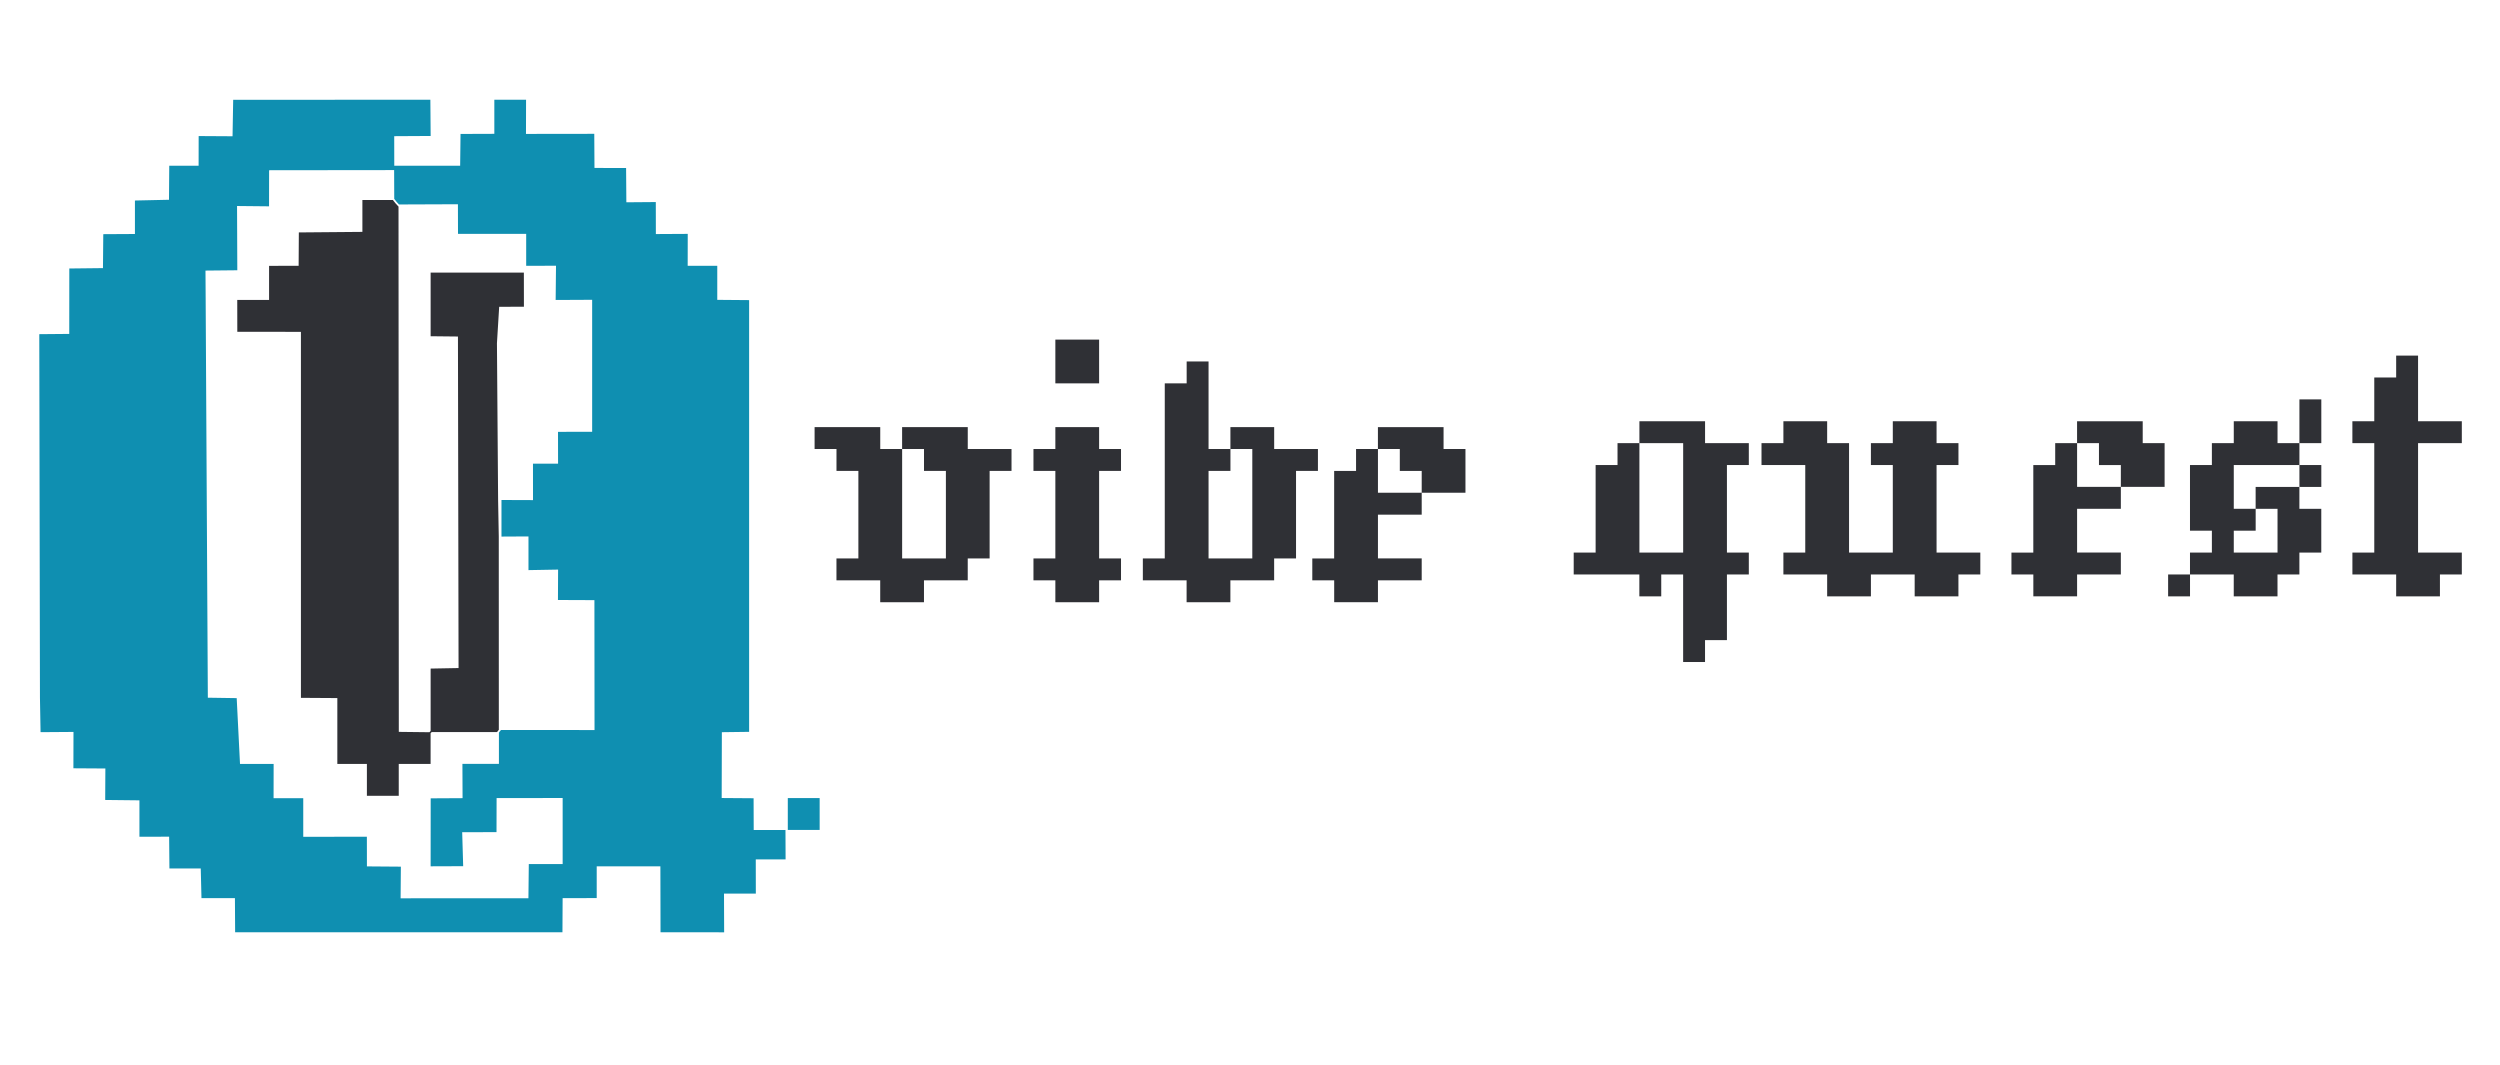
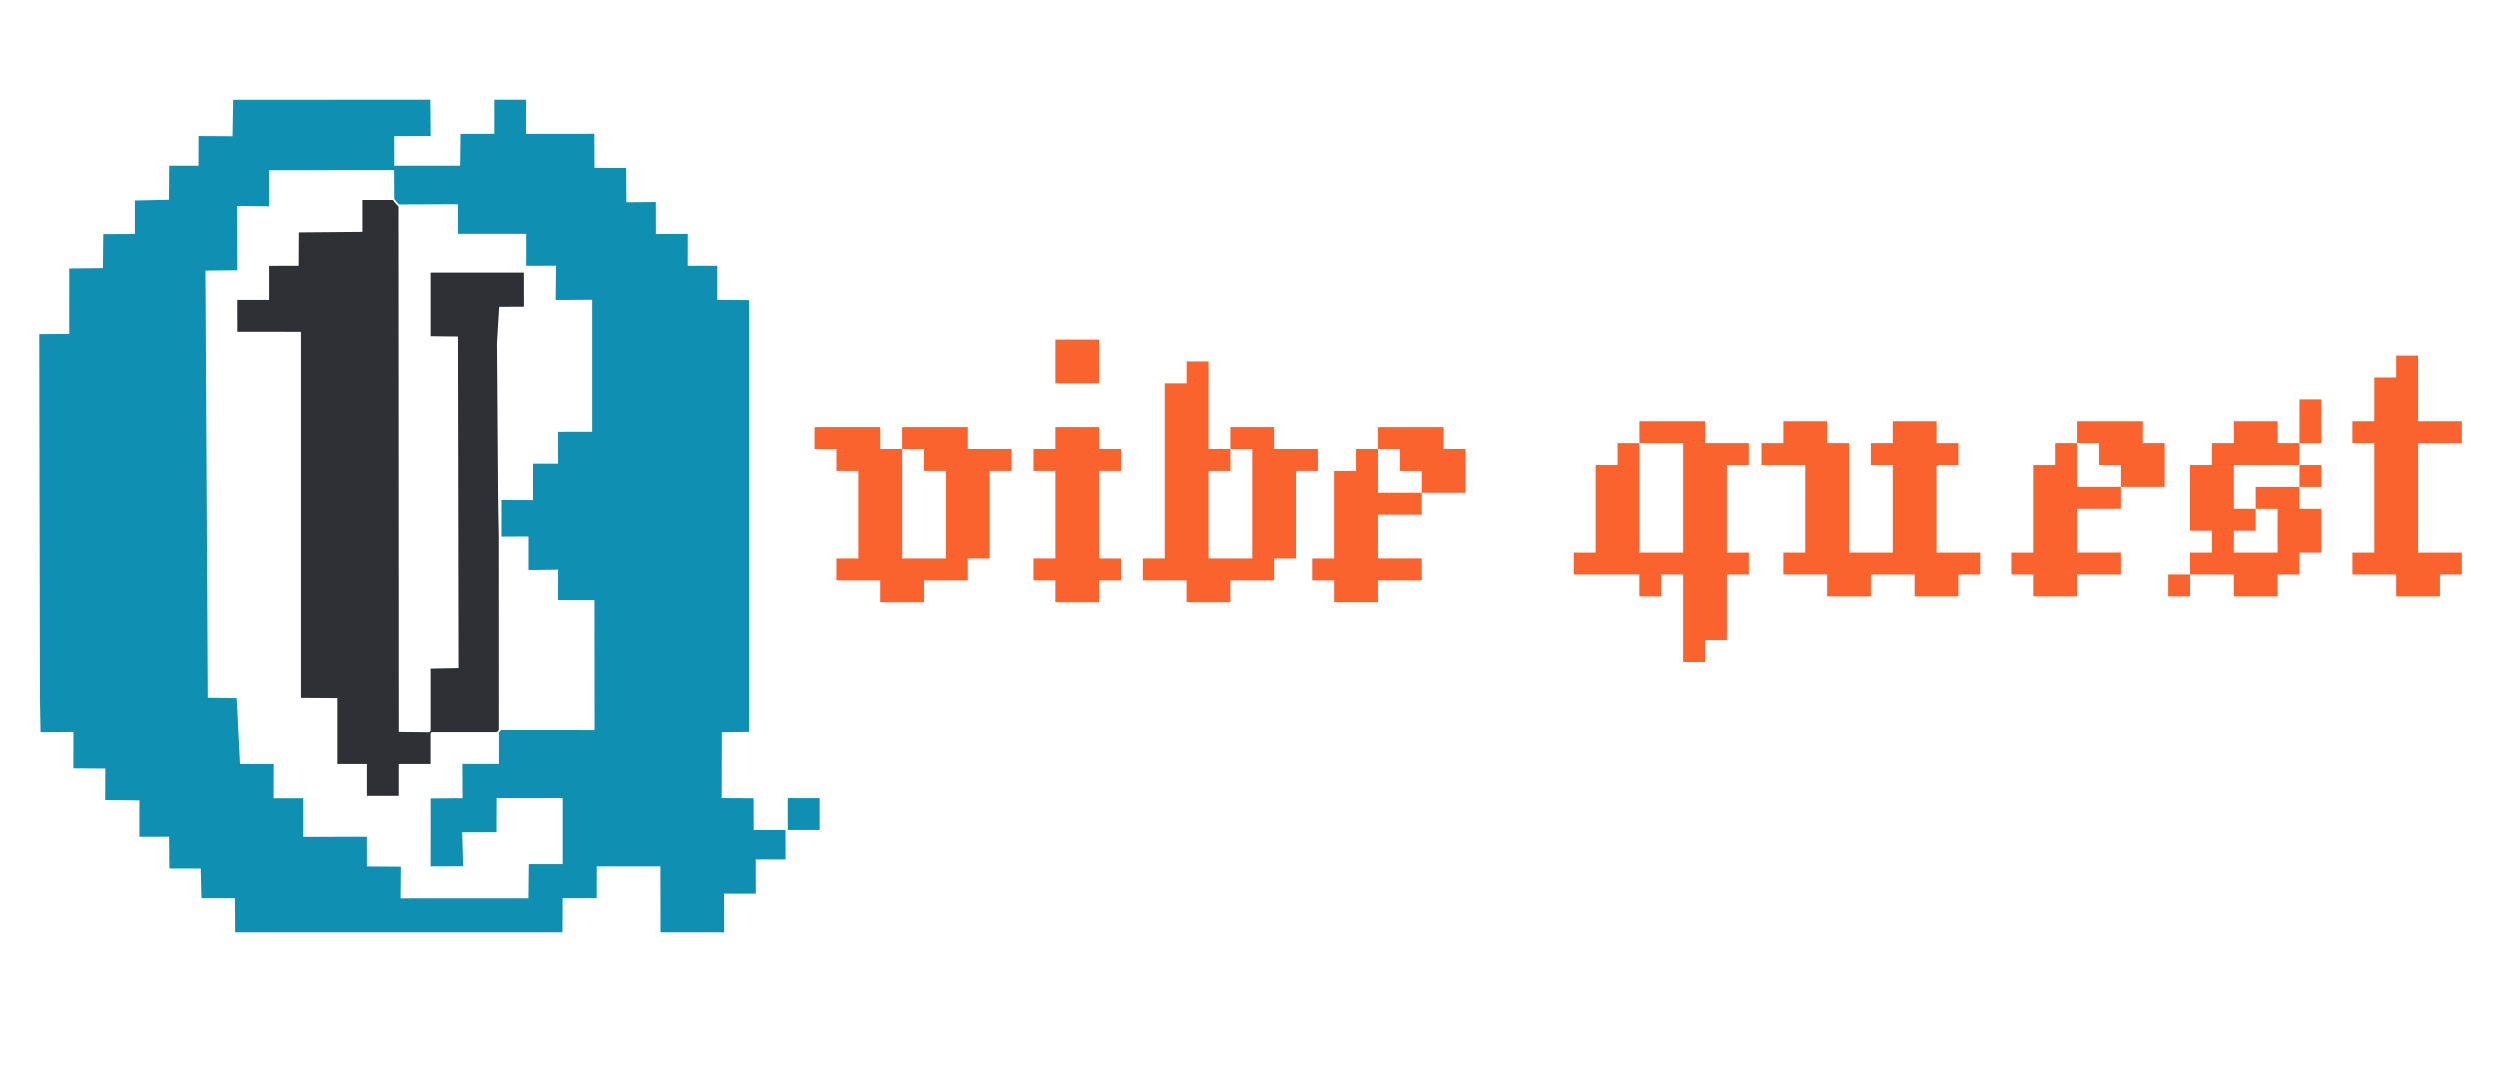
<svg xmlns="http://www.w3.org/2000/svg" id="Layer_1" version="1.1" viewBox="0 0 861.01 366.65">
  <defs>
    <style>
      .st0 {
        fill: #2f3035;
      }

      .st1 {
        fill: #0f8fb1;
+       }
+ 
+       .wordmark .st0 {
+         fill: #fa622e;
      }
    </style>
  </defs>
  <g>
    <path class="st1" d="M287.77-34.97" />
    <g>
      <rect class="st1" x="271.32" y="274.86" width="10.97" height="10.97" />
      <g>
        <path class="st0" d="M171.8,251.37l-.02-66.56-.23-12.61-.4-54,.77-12.53,8.52-.04-.02-11.74h-32.11s0,21.91,0,21.91l9.41.1.21,114.18-9.62.18v21.49s-.4.43-.4.43l-10.56-.12-.1-180.9c-.69-.73-1.37-1.48-1.96-2.29h-10.48s0,10.99,0,10.99l-21.89.19-.07,11.49-10.18.02v11.74s-10.96,0-10.96,0l.02,10.97,21.91.02v126.05s12.54.08,12.54.08v22.69s10.18,0,10.18,0v10.97s10.97,0,10.97,0v-10.98s10.97,0,10.97,0v-10.58s.38-.39.38-.39h22.5c.2-.26.4-.52.6-.77Z" />
        <path class="st1" d="M260.29,295.98h10.27s-.04-10.13-.04-10.13h-10.94s-.04-10.93-.04-10.93l-10.99-.08.06-22.67,9.39-.12V103.36s-10.97-.09-10.97-.09v-11.73s-10.19,0-10.19,0l.02-10.99-10.98.06-.02-11.02-10.14.08-.09-11.8-10.89-.03-.07-11.75-23.52.03.03-11.78-10.93.02v11.73s-11.64.04-11.64.04l-.13,10.95h-22.69s-.02-10.18-.02-10.18l12.55-.07-.1-12.48-67.91.02-.22,12.56-11.67-.07-.02,10.22h-10.11s-.09,11.72-.09,11.72l-11.73.26v11.53s-10.9.06-10.9.06l-.11,11.69-11.59.13-.02,22.53-10.32.09.23,125.22.21,11.85,11.34-.08-.03,12.52,11.01.07-.06,10.84,11.79.13v12.53s10.23-.01,10.23-.01l.1,10.94h10.79s.25,10.23.25,10.23h11.52s.07,11.74.07,11.74h112.73s.06-11.74.06-11.74l11.74-.03v-10.94s21.93,0,21.93,0l.05,22.71,21.91.02-.05-13.33h10.96s-.02-11.78-.02-11.78ZM159.31,274.89l-10.98.06-.02,23.41,11.21-.04-.34-11.7,11.82-.03.03-11.73,22.75-.02v22.74s-11.66,0-11.66,0l-.13,11.78-44.02.02.09-10.9-11.69-.09-.02-10.22-21.91.03v-13.3s-10.22,0-10.22,0l.02-11.79h-11.58s-1.14-22.67-1.14-22.67l-9.94-.15-.75-137.39-.06-9.71,10.96-.11-.09-22.13,11.02.11.02-12.43,43.06-.05.04,9.92c.5.67,1.05,1.3,1.62,1.92l20.31-.08.03,10.2h23.48s0,11.01,0,11.01l10.27-.03-.12,11.79,12.57-.06v45.46s-11.76.02-11.76.02l.02,10.96h-8.64s.01,12.55.01,12.55l-10.86-.04v12.6l9.3-.05v11.6s10.2-.18,10.2-.18l-.05,10.47,12.56.05.04,44.74-32.21-.02c-.24.29-.48.58-.72.87v10.8s-12.57,0-12.57,0l.05,11.78Z" />
      </g>
    </g>
  </g>
-   <g>
+   <g class="wordmark">
    <path class="st0" d="M288.09,192.33h7.54v-30.15h-7.54v-7.54h-7.54v-7.54h22.61v7.54h7.54v37.69h15.07v-30.15h-7.54v-7.54h-7.54v-7.54h22.61v7.54h15.07v7.54h-7.54v30.15h-7.54v7.54h-15.07v7.54h-15.07v-7.54h-15.07v-7.54Z" />
    <path class="st0" d="M355.93,192.33h7.54v-30.15h-7.54v-7.54h7.54v-7.54h15.07v7.54h7.54v7.54h-7.54v30.15h7.54v7.54h-7.54v7.54h-15.07v-7.54h-7.54v-7.54ZM363.47,116.96h15.07v15.07h-15.07v-15.07Z" />
    <path class="st0" d="M393.61,192.33h7.54v-60.3h7.54v-7.54h7.54v30.15h7.54v7.54h-7.54v30.15h15.07v-37.69h-7.54v-7.54h15.07v7.54h15.07v7.54h-7.54v30.15h-7.54v7.54h-15.07v7.54h-15.08v-7.54h-15.07v-7.54Z" />
    <path class="st0" d="M451.95,192.33h7.54v-30.15h7.54v-7.54h7.54v15.07h15.07v7.54h-15.07v15.07h15.07v7.54h-15.07v7.54h-15.07v-7.54h-7.54v-7.54ZM489.64,162.18h-7.54v-7.54h-7.54v-7.54h22.61v7.54h7.54v15.07h-15.07v-7.54Z" />
  </g>
-   <g>
+   <g class="wordmark">
    <path class="st0" d="M542,190.31h7.54v-30.15h7.54v-7.54h7.54v37.69h15.07v-37.69h-15.07v-7.54h22.61v7.54h15.07v7.54h-7.54v30.15h7.54v7.54h-7.54v22.61h-7.54v7.54h-7.54v-30.15h-7.54v7.54h-7.54v-7.54h-22.61v-7.54Z" />
    <path class="st0" d="M614.2,190.31h7.54v-30.15h-15.07v-7.54h7.54v-7.54h15.07v7.54h7.54v37.69h15.07v-30.15h-7.54v-7.54h7.54v-7.54h15.07v7.54h7.54v7.54h-7.54v30.15h15.07v7.54h-7.54v7.54h-15.07v-7.54h-15.07v7.54h-15.07v-7.54h-15.07v-7.54Z" />
    <path class="st0" d="M692.74,190.31h7.54v-30.15h7.54v-7.54h7.54v15.07h15.07v7.54h-15.07v15.07h15.07v7.54h-15.07v7.54h-15.07v-7.54h-7.54v-7.54ZM730.43,160.16h-7.54v-7.54h-7.54v-7.54h22.61v7.54h7.54v15.07h-15.07v-7.54Z" />
    <path class="st0" d="M746.71,197.85h7.54v7.54h-7.54v-7.54ZM754.24,190.31h7.54v-7.54h-7.54v-22.61h7.54v-7.54h7.54v-7.54h15.07v7.54h7.54v7.54h-22.61v15.07h7.54v7.54h-7.54v7.54h15.07v-15.07h-7.54v-7.54h15.07v7.54h7.54v15.07h-7.54v7.54h-7.54v7.54h-15.07v-7.54h-15.07v-7.54ZM791.93,137.55h7.54v15.07h-7.54v-15.07ZM791.93,160.16h7.54v7.54h-7.54v-7.54Z" />
    <path class="st0" d="M810.17,190.31h7.54v-37.69h-7.54v-7.54h7.54v-15.07h7.54v-7.54h7.54v22.61h15.07v7.54h-15.07v37.69h15.07v7.54h-7.54v7.54h-15.07v-7.54h-15.07v-7.54Z" />
  </g>
</svg>
